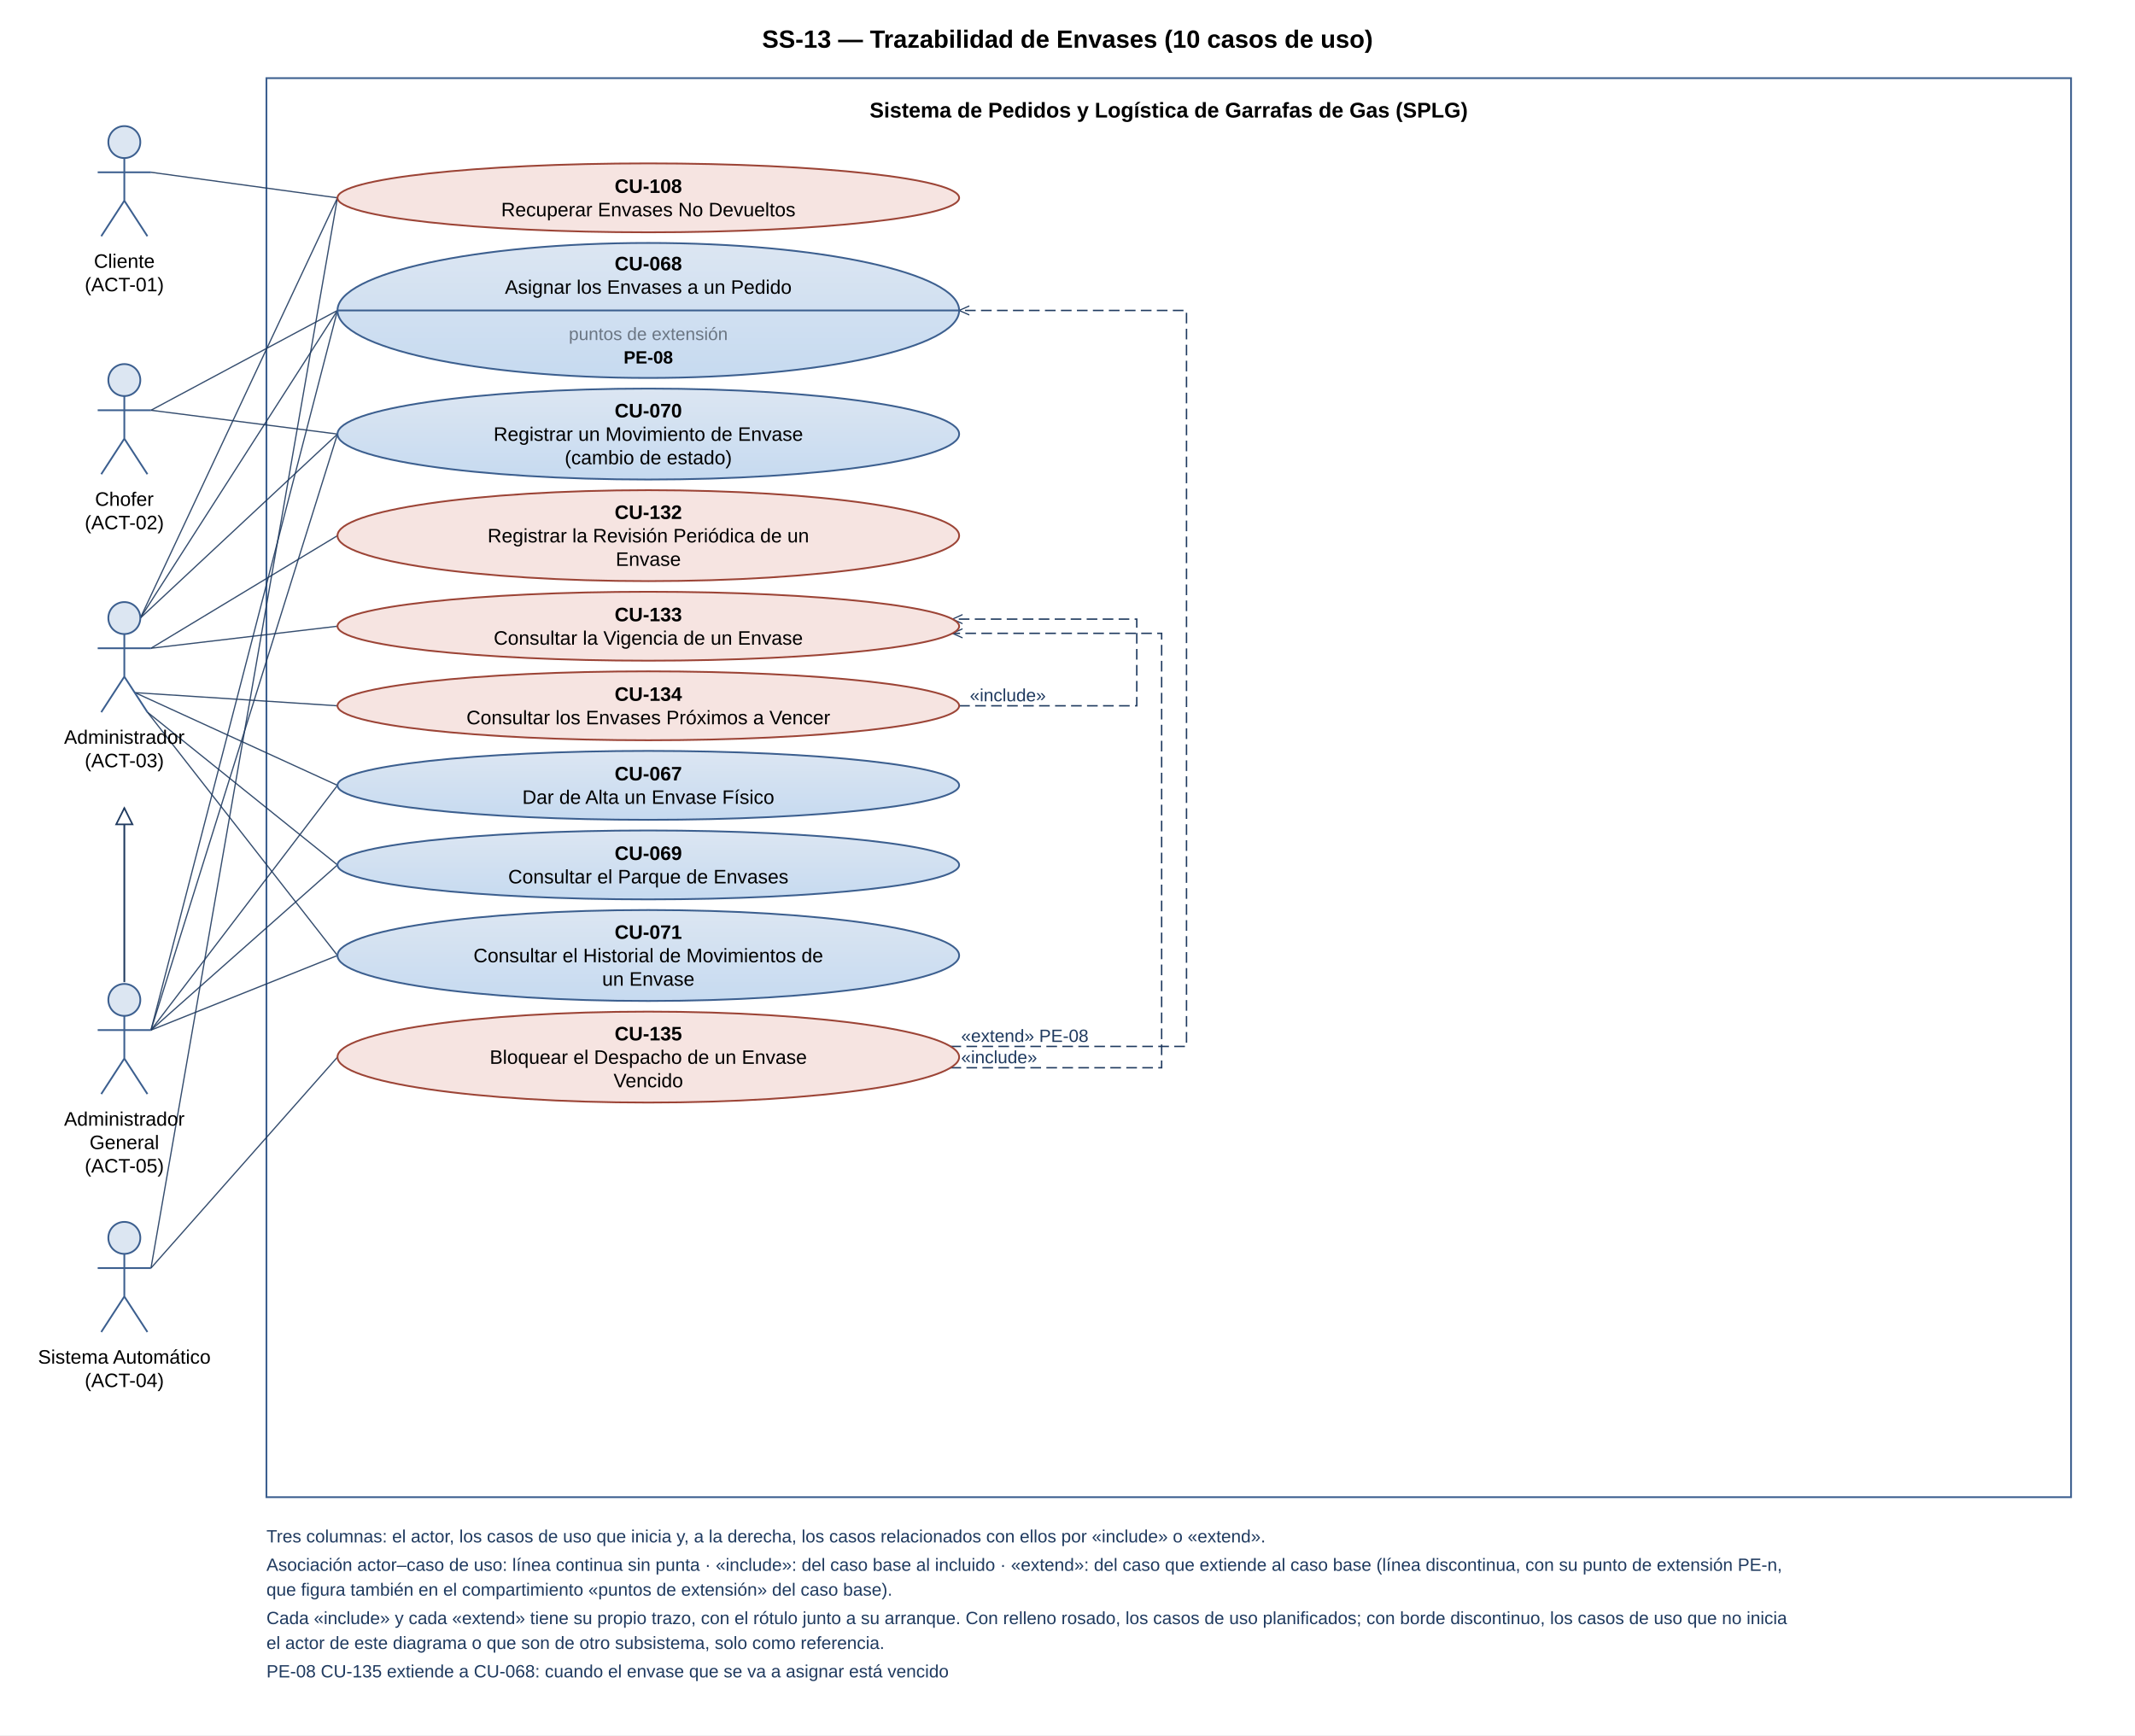
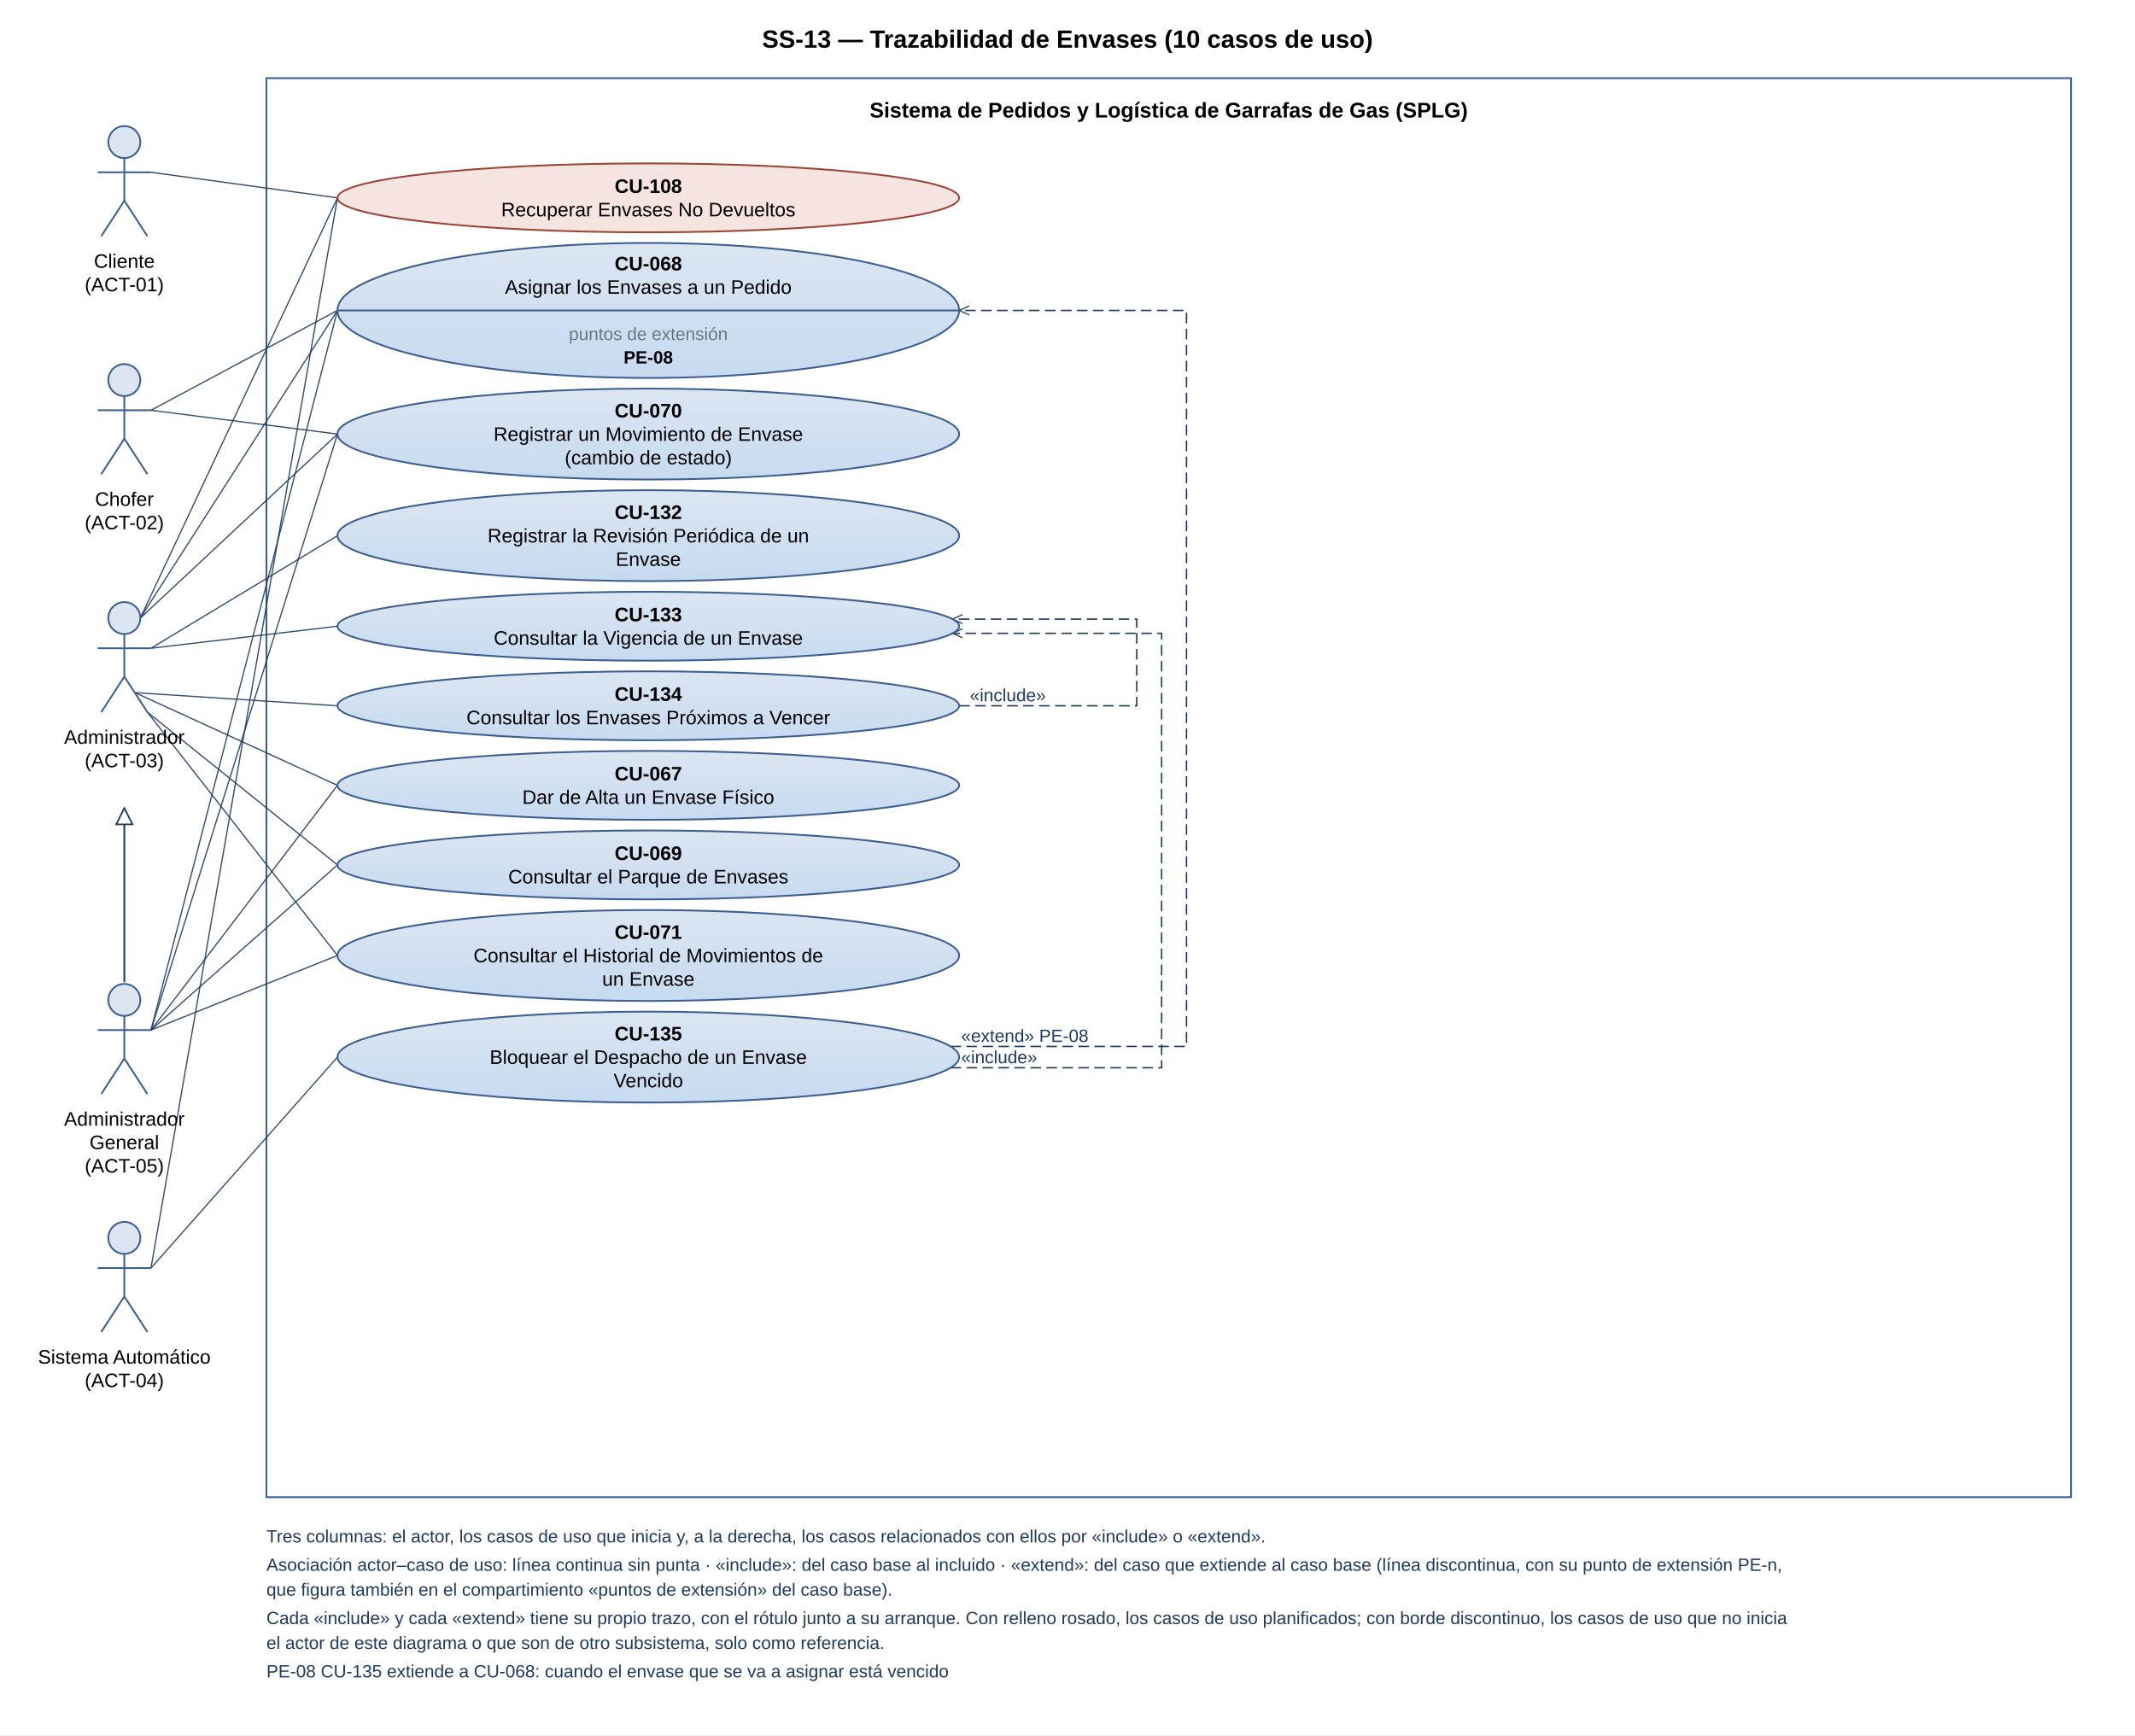
<svg xmlns="http://www.w3.org/2000/svg" width="1202" height="977" viewBox="0 0 1202 977" font-family="Arial, Helvetica, sans-serif">
  <defs>
    <marker id="abre" viewBox="0 0 10 10" refX="9" refY="5" markerWidth="8" markerHeight="8" orient="auto">
      <path d="M0 1 L9 5 L0 9" fill="none" stroke="#1F3A5F" stroke-width="1" />
    </marker>
    <marker id="hueco" viewBox="0 0 12 12" refX="11" refY="6" markerWidth="11" markerHeight="11" orient="auto">
      <path d="M1 1 L11 6 L1 11 Z" fill="#FFFFFF" stroke="#1F3A5F" stroke-width="1" />
    </marker>
    <linearGradient id="vp" x1="0" y1="0" x2="0" y2="1">
      <stop offset="0" stop-color="#DCE6F2" />
      <stop offset="1" stop-color="#C6DAF0" />
    </linearGradient>
  </defs>
  <rect width="100%" height="100%" fill="#FFFFFF" />
  <text x="601.0" y="22.0" font-size="14" text-anchor="middle" dominant-baseline="central" fill="#000000" font-weight="bold">SS-13 — Trazabilidad de Envases (10 casos de uso)</text>
  <rect class="limite" data-x="150" data-y="44" data-w="1016" data-h="799" x="150" y="44" width="1016" height="799" fill="#FFFFFF" stroke="#3C5F8F" stroke-width="1.0" />
  <text x="658.0" y="62.0" font-size="12" text-anchor="middle" dominant-baseline="central" fill="#000000" font-weight="bold">Sistema de Pedidos y Logística de Garrafas de Gas (SPLG)</text>
  <path class="asoc" data-act="01" data-cu="CU-108" data-rol="principal" d="M85.0 97.0 L190.0 111.4" fill="none" stroke="#1F3A5F" stroke-width="0.7" opacity="0.9" />
  <path class="asoc" data-act="02" data-cu="CU-068" data-rol="principal" d="M85.0 231.0 L190.0 174.8" fill="none" stroke="#1F3A5F" stroke-width="0.7" opacity="0.9" />
  <path class="asoc" data-act="02" data-cu="CU-070" data-rol="principal" d="M85.0 231.0 L190.0 244.4" fill="none" stroke="#1F3A5F" stroke-width="0.7" opacity="0.9" />
  <path class="asoc" data-act="03" data-cu="CU-108" data-rol="principal" d="M79.0 348.0 L190.0 111.4" fill="none" stroke="#1F3A5F" stroke-width="0.7" opacity="0.9" />
  <path class="asoc" data-act="03" data-cu="CU-068" data-rol="principal" d="M79.0 348.0 L190.0 174.8" fill="none" stroke="#1F3A5F" stroke-width="0.7" opacity="0.9" />
  <path class="asoc" data-act="03" data-cu="CU-070" data-rol="principal" d="M79.0 348.0 L190.0 244.4" fill="none" stroke="#1F3A5F" stroke-width="0.7" opacity="0.9" />
  <path class="asoc" data-act="03" data-cu="CU-132" data-rol="principal" d="M85.0 365.0 L190.0 301.6" fill="none" stroke="#1F3A5F" stroke-width="0.7" opacity="0.9" />
  <path class="asoc" data-act="03" data-cu="CU-133" data-rol="principal" d="M85.0 365.0 L190.0 352.6" fill="none" stroke="#1F3A5F" stroke-width="0.7" opacity="0.9" />
  <path class="asoc" data-act="03" data-cu="CU-134" data-rol="principal" d="M76.0 390.0 L190.0 397.4" fill="none" stroke="#1F3A5F" stroke-width="0.7" opacity="0.9" />
  <path class="asoc" data-act="03" data-cu="CU-067" data-rol="principal" d="M76.0 390.0 L190.0 442.2" fill="none" stroke="#1F3A5F" stroke-width="0.7" opacity="0.9" />
  <path class="asoc" data-act="03" data-cu="CU-069" data-rol="principal" d="M83.0 401.0 L190.0 487.0" fill="none" stroke="#1F3A5F" stroke-width="0.7" opacity="0.9" />
  <path class="asoc" data-act="03" data-cu="CU-071" data-rol="principal" d="M83.0 401.0 L190.0 538.0" fill="none" stroke="#1F3A5F" stroke-width="0.7" opacity="0.9" />
  <path class="asoc" data-act="05" data-cu="CU-068" data-rol="principal" d="M85.0 580.0 L190.0 174.8" fill="none" stroke="#1F3A5F" stroke-width="0.7" opacity="0.9" />
  <path class="asoc" data-act="05" data-cu="CU-070" data-rol="principal" d="M85.0 580.0 L190.0 244.4" fill="none" stroke="#1F3A5F" stroke-width="0.7" opacity="0.9" />
  <path class="asoc" data-act="05" data-cu="CU-067" data-rol="principal" d="M85.0 580.0 L190.0 442.2" fill="none" stroke="#1F3A5F" stroke-width="0.7" opacity="0.9" />
  <path class="asoc" data-act="05" data-cu="CU-069" data-rol="principal" d="M85.0 580.0 L190.0 487.0" fill="none" stroke="#1F3A5F" stroke-width="0.7" opacity="0.9" />
  <path class="asoc" data-act="05" data-cu="CU-071" data-rol="principal" d="M85.0 580.0 L190.0 538.0" fill="none" stroke="#1F3A5F" stroke-width="0.7" opacity="0.9" />
  <path class="asoc" data-act="04" data-cu="CU-108" data-rol="principal" d="M85.0 714.0 L190.0 111.4" fill="none" stroke="#1F3A5F" stroke-width="0.7" opacity="0.9" />
  <path class="asoc" data-act="04" data-cu="CU-135" data-rol="principal" d="M85.0 714.0 L190.0 595.2" fill="none" stroke="#1F3A5F" stroke-width="0.7" opacity="0.9" />
  <path class="rel" data-tipo="include" data-desde="CU-135" data-hasta="CU-133" d="M535.1 601.2 H654.0 V356.6 H536.2" fill="none" stroke="#1F3A5F" stroke-width="0.8" stroke-dasharray="6 3" marker-end="url(#abre)" />
  <g class="etiqueta" data-tipo="include" data-desde="CU-135" data-hasta="CU-133">
    <text x="541.1" y="595.2" font-size="10" text-anchor="start" dominant-baseline="central" fill="#1F3A5F">«include»</text>
  </g>
  <path class="rel" data-tipo="include" data-desde="CU-134" data-hasta="CU-133" d="M540.0 397.4 H640.0 V348.6 H536.2" fill="none" stroke="#1F3A5F" stroke-width="0.8" stroke-dasharray="6 3" marker-end="url(#abre)" />
  <g class="etiqueta" data-tipo="include" data-desde="CU-134" data-hasta="CU-133">
    <text x="546.0" y="391.4" font-size="10" text-anchor="start" dominant-baseline="central" fill="#1F3A5F">«include»</text>
  </g>
  <path class="rel" data-tipo="extend" data-desde="CU-135" data-hasta="CU-068" d="M535.1 589.2 H668.0 V174.8 H540.0" fill="none" stroke="#1F3A5F" stroke-width="0.8" stroke-dasharray="6 3" marker-end="url(#abre)" />
  <g class="etiqueta" data-tipo="extend" data-desde="CU-135" data-hasta="CU-068">
    <text x="541.1" y="583.2" font-size="10" text-anchor="start" dominant-baseline="central" fill="#1F3A5F">«extend» PE-08</text>
  </g>
  <g class="cu" data-cu="CU-108" data-x="365" data-y="111">
    <ellipse cx="365.0" cy="111.4" rx="175" ry="19.4" fill="#F6E4E1" stroke="#9C4436" stroke-width="1.0" />
    <text x="365.0" y="104.8" font-size="11" text-anchor="middle" dominant-baseline="central" fill="#000000" font-weight="bold">CU-108</text>
    <text x="365.0" y="118.0" font-size="11" text-anchor="middle" dominant-baseline="central" fill="#000000">Recuperar Envases No Devueltos</text>
  </g>
  <g class="cu" data-cu="CU-068" data-x="365" data-y="175">
    <ellipse cx="365.0" cy="174.8" rx="175" ry="38.0" fill="url(#vp)" stroke="#3C5F8F" stroke-width="1.0" />
    <text x="365.0" y="148.4" font-size="11" text-anchor="middle" dominant-baseline="central" fill="#000000" font-weight="bold">CU-068</text>
    <text x="365.0" y="161.6" font-size="11" text-anchor="middle" dominant-baseline="central" fill="#000000">Asignar los Envases a un Pedido</text>
    <path class="compartimiento" d="M190.0 174.8 H540.0" stroke="#3C5F8F" stroke-width="1.0" fill="none" />
    <text x="365.0" y="188.0" font-size="10" text-anchor="middle" dominant-baseline="central" fill="#6B7683">puntos de extensión</text>
    <text x="365.0" y="201.2" font-size="10" text-anchor="middle" dominant-baseline="central" fill="#000000" font-weight="bold">PE-08</text>
  </g>
  <g class="cu" data-cu="CU-070" data-x="365" data-y="244">
    <ellipse cx="365.0" cy="244.4" rx="175" ry="25.6" fill="url(#vp)" stroke="#3C5F8F" stroke-width="1.0" />
    <text x="365.0" y="231.2" font-size="11" text-anchor="middle" dominant-baseline="central" fill="#000000" font-weight="bold">CU-070</text>
    <text x="365.0" y="244.4" font-size="11" text-anchor="middle" dominant-baseline="central" fill="#000000">Registrar un Movimiento de Envase</text>
    <text x="365.0" y="257.6" font-size="11" text-anchor="middle" dominant-baseline="central" fill="#000000">(cambio de estado)</text>
  </g>
  <g class="cu" data-cu="CU-132" data-x="365" data-y="302">
-     <ellipse cx="365.0" cy="301.6" rx="175" ry="25.6" fill="#F6E4E1" stroke="#9C4436" stroke-width="1.0" />
+     <ellipse cx="365.0" cy="301.6" rx="175" ry="25.6" fill="url(#vp)" stroke="#3C5F8F" stroke-width="1.0" />
    <text x="365.0" y="288.4" font-size="11" text-anchor="middle" dominant-baseline="central" fill="#000000" font-weight="bold">CU-132</text>
    <text x="365.0" y="301.6" font-size="11" text-anchor="middle" dominant-baseline="central" fill="#000000">Registrar la Revisión Periódica de un</text>
    <text x="365.0" y="314.8" font-size="11" text-anchor="middle" dominant-baseline="central" fill="#000000">Envase</text>
  </g>
  <g class="cu" data-cu="CU-133" data-x="365" data-y="353">
-     <ellipse cx="365.0" cy="352.6" rx="175" ry="19.4" fill="#F6E4E1" stroke="#9C4436" stroke-width="1.0" />
+     <ellipse cx="365.0" cy="352.6" rx="175" ry="19.4" fill="url(#vp)" stroke="#3C5F8F" stroke-width="1.0" />
    <text x="365.0" y="346.0" font-size="11" text-anchor="middle" dominant-baseline="central" fill="#000000" font-weight="bold">CU-133</text>
    <text x="365.0" y="359.2" font-size="11" text-anchor="middle" dominant-baseline="central" fill="#000000">Consultar la Vigencia de un Envase</text>
  </g>
  <g class="cu" data-cu="CU-134" data-x="365" data-y="397">
-     <ellipse cx="365.0" cy="397.4" rx="175" ry="19.4" fill="#F6E4E1" stroke="#9C4436" stroke-width="1.0" />
+     <ellipse cx="365.0" cy="397.4" rx="175" ry="19.4" fill="url(#vp)" stroke="#3C5F8F" stroke-width="1.0" />
    <text x="365.0" y="390.8" font-size="11" text-anchor="middle" dominant-baseline="central" fill="#000000" font-weight="bold">CU-134</text>
    <text x="365.0" y="404.0" font-size="11" text-anchor="middle" dominant-baseline="central" fill="#000000">Consultar los Envases Próximos a Vencer</text>
  </g>
  <g class="cu" data-cu="CU-067" data-x="365" data-y="442">
    <ellipse cx="365.0" cy="442.2" rx="175" ry="19.4" fill="url(#vp)" stroke="#3C5F8F" stroke-width="1.0" />
    <text x="365.0" y="435.6" font-size="11" text-anchor="middle" dominant-baseline="central" fill="#000000" font-weight="bold">CU-067</text>
    <text x="365.0" y="448.8" font-size="11" text-anchor="middle" dominant-baseline="central" fill="#000000">Dar de Alta un Envase Físico</text>
  </g>
  <g class="cu" data-cu="CU-069" data-x="365" data-y="487">
    <ellipse cx="365.0" cy="487.0" rx="175" ry="19.4" fill="url(#vp)" stroke="#3C5F8F" stroke-width="1.0" />
    <text x="365.0" y="480.4" font-size="11" text-anchor="middle" dominant-baseline="central" fill="#000000" font-weight="bold">CU-069</text>
    <text x="365.0" y="493.6" font-size="11" text-anchor="middle" dominant-baseline="central" fill="#000000">Consultar el Parque de Envases</text>
  </g>
  <g class="cu" data-cu="CU-071" data-x="365" data-y="538">
    <ellipse cx="365.0" cy="538.0" rx="175" ry="25.6" fill="url(#vp)" stroke="#3C5F8F" stroke-width="1.0" />
    <text x="365.0" y="524.8" font-size="11" text-anchor="middle" dominant-baseline="central" fill="#000000" font-weight="bold">CU-071</text>
    <text x="365.0" y="538.0" font-size="11" text-anchor="middle" dominant-baseline="central" fill="#000000">Consultar el Historial de Movimientos de</text>
    <text x="365.0" y="551.2" font-size="11" text-anchor="middle" dominant-baseline="central" fill="#000000">un Envase</text>
  </g>
  <g class="cu" data-cu="CU-135" data-x="365" data-y="595">
-     <ellipse cx="365.0" cy="595.2" rx="175" ry="25.6" fill="#F6E4E1" stroke="#9C4436" stroke-width="1.0" />
+     <ellipse cx="365.0" cy="595.2" rx="175" ry="25.6" fill="url(#vp)" stroke="#3C5F8F" stroke-width="1.0" />
    <text x="365.0" y="582.0" font-size="11" text-anchor="middle" dominant-baseline="central" fill="#000000" font-weight="bold">CU-135</text>
    <text x="365.0" y="595.2" font-size="11" text-anchor="middle" dominant-baseline="central" fill="#000000">Bloquear el Despacho de un Envase</text>
    <text x="365.0" y="608.4" font-size="11" text-anchor="middle" dominant-baseline="central" fill="#000000">Vencido</text>
  </g>
  <g class="actor" data-act="01" data-x="70" data-y="80">
    <circle cx="70.0" cy="80.0" r="9" fill="#DCE6F2" stroke="#3C5F8F" stroke-width="1.0" />
    <path d="M70.0 89.0 V113.0 M55.0 97.0 H85.0 M70.0 113.0 L57.0 133.0 M70.0 113.0 L83.0 133.0" stroke="#3C5F8F" stroke-width="1.0" fill="none" />
    <text x="70.0" y="147.0" font-size="11" text-anchor="middle" dominant-baseline="central" fill="#000000">Cliente</text>
    <text x="70.0" y="160.2" font-size="11" text-anchor="middle" dominant-baseline="central" fill="#000000">(ACT-01)</text>
  </g>
  <g class="actor" data-act="02" data-x="70" data-y="214">
    <circle cx="70.0" cy="214.0" r="9" fill="#DCE6F2" stroke="#3C5F8F" stroke-width="1.0" />
    <path d="M70.0 223.0 V247.0 M55.0 231.0 H85.0 M70.0 247.0 L57.0 267.0 M70.0 247.0 L83.0 267.0" stroke="#3C5F8F" stroke-width="1.0" fill="none" />
    <text x="70.0" y="281.0" font-size="11" text-anchor="middle" dominant-baseline="central" fill="#000000">Chofer</text>
    <text x="70.0" y="294.2" font-size="11" text-anchor="middle" dominant-baseline="central" fill="#000000">(ACT-02)</text>
  </g>
  <g class="actor" data-act="03" data-x="70" data-y="348">
    <circle cx="70.0" cy="348.0" r="9" fill="#DCE6F2" stroke="#3C5F8F" stroke-width="1.0" />
    <path d="M70.0 357.0 V381.0 M55.0 365.0 H85.0 M70.0 381.0 L57.0 401.0 M70.0 381.0 L83.0 401.0" stroke="#3C5F8F" stroke-width="1.0" fill="none" />
    <text x="70.0" y="415.0" font-size="11" text-anchor="middle" dominant-baseline="central" fill="#000000">Administrador</text>
    <text x="70.0" y="428.2" font-size="11" text-anchor="middle" dominant-baseline="central" fill="#000000">(ACT-03)</text>
  </g>
  <g class="actor" data-act="05" data-x="70" data-y="563">
    <circle cx="70.0" cy="563.0" r="9" fill="#DCE6F2" stroke="#3C5F8F" stroke-width="1.0" />
    <path d="M70.0 572.0 V596.0 M55.0 580.0 H85.0 M70.0 596.0 L57.0 616.0 M70.0 596.0 L83.0 616.0" stroke="#3C5F8F" stroke-width="1.0" fill="none" />
    <text x="70.0" y="630.0" font-size="11" text-anchor="middle" dominant-baseline="central" fill="#000000">Administrador</text>
    <text x="70.0" y="643.2" font-size="11" text-anchor="middle" dominant-baseline="central" fill="#000000">General</text>
    <text x="70.0" y="656.4" font-size="11" text-anchor="middle" dominant-baseline="central" fill="#000000">(ACT-05)</text>
  </g>
  <g class="actor" data-act="04" data-x="70" data-y="697">
    <circle cx="70.0" cy="697.0" r="9" fill="#DCE6F2" stroke="#3C5F8F" stroke-width="1.0" />
    <path d="M70.0 706.0 V730.0 M55.0 714.0 H85.0 M70.0 730.0 L57.0 750.0 M70.0 730.0 L83.0 750.0" stroke="#3C5F8F" stroke-width="1.0" fill="none" />
    <text x="70.0" y="764.0" font-size="11" text-anchor="middle" dominant-baseline="central" fill="#000000">Sistema Automático</text>
    <text x="70.0" y="777.2" font-size="11" text-anchor="middle" dominant-baseline="central" fill="#000000">(ACT-04)</text>
  </g>
  <path class="gen" data-esp="05" data-gen="03" d="M70 553.0 V455.0" fill="none" stroke="#1F3A5F" stroke-width="1" marker-end="url(#hueco)" />
  <text x="150.0" y="865.0" font-size="10" text-anchor="start" dominant-baseline="central" fill="#1F3A5F">Tres columnas: el actor, los casos de uso que inicia y, a la derecha, los casos relacionados con ellos por «include» o «extend».</text>
  <text x="150.0" y="881.0" font-size="10" text-anchor="start" dominant-baseline="central" fill="#1F3A5F">Asociación actor–caso de uso: línea continua sin punta · «include»: del caso base al incluido · «extend»: del caso que extiende al caso base (línea discontinua, con su punto de extensión PE-n,</text>
  <text x="150.0" y="895.0" font-size="10" text-anchor="start" dominant-baseline="central" fill="#1F3A5F">que figura también en el compartimiento «puntos de extensión» del caso base).</text>
  <text x="150.0" y="911.0" font-size="10" text-anchor="start" dominant-baseline="central" fill="#1F3A5F">Cada «include» y cada «extend» tiene su propio trazo, con el rótulo junto a su arranque. Con relleno rosado, los casos de uso planificados; con borde discontinuo, los casos de uso que no inicia</text>
  <text x="150.0" y="925.0" font-size="10" text-anchor="start" dominant-baseline="central" fill="#1F3A5F">el actor de este diagrama o que son de otro subsistema, solo como referencia.</text>
  <text x="150.0" y="941.0" font-size="10" text-anchor="start" dominant-baseline="central" fill="#1F3A5F">PE-08 CU-135 extiende a CU-068: cuando el envase que se va a asignar está vencido</text>
</svg>
